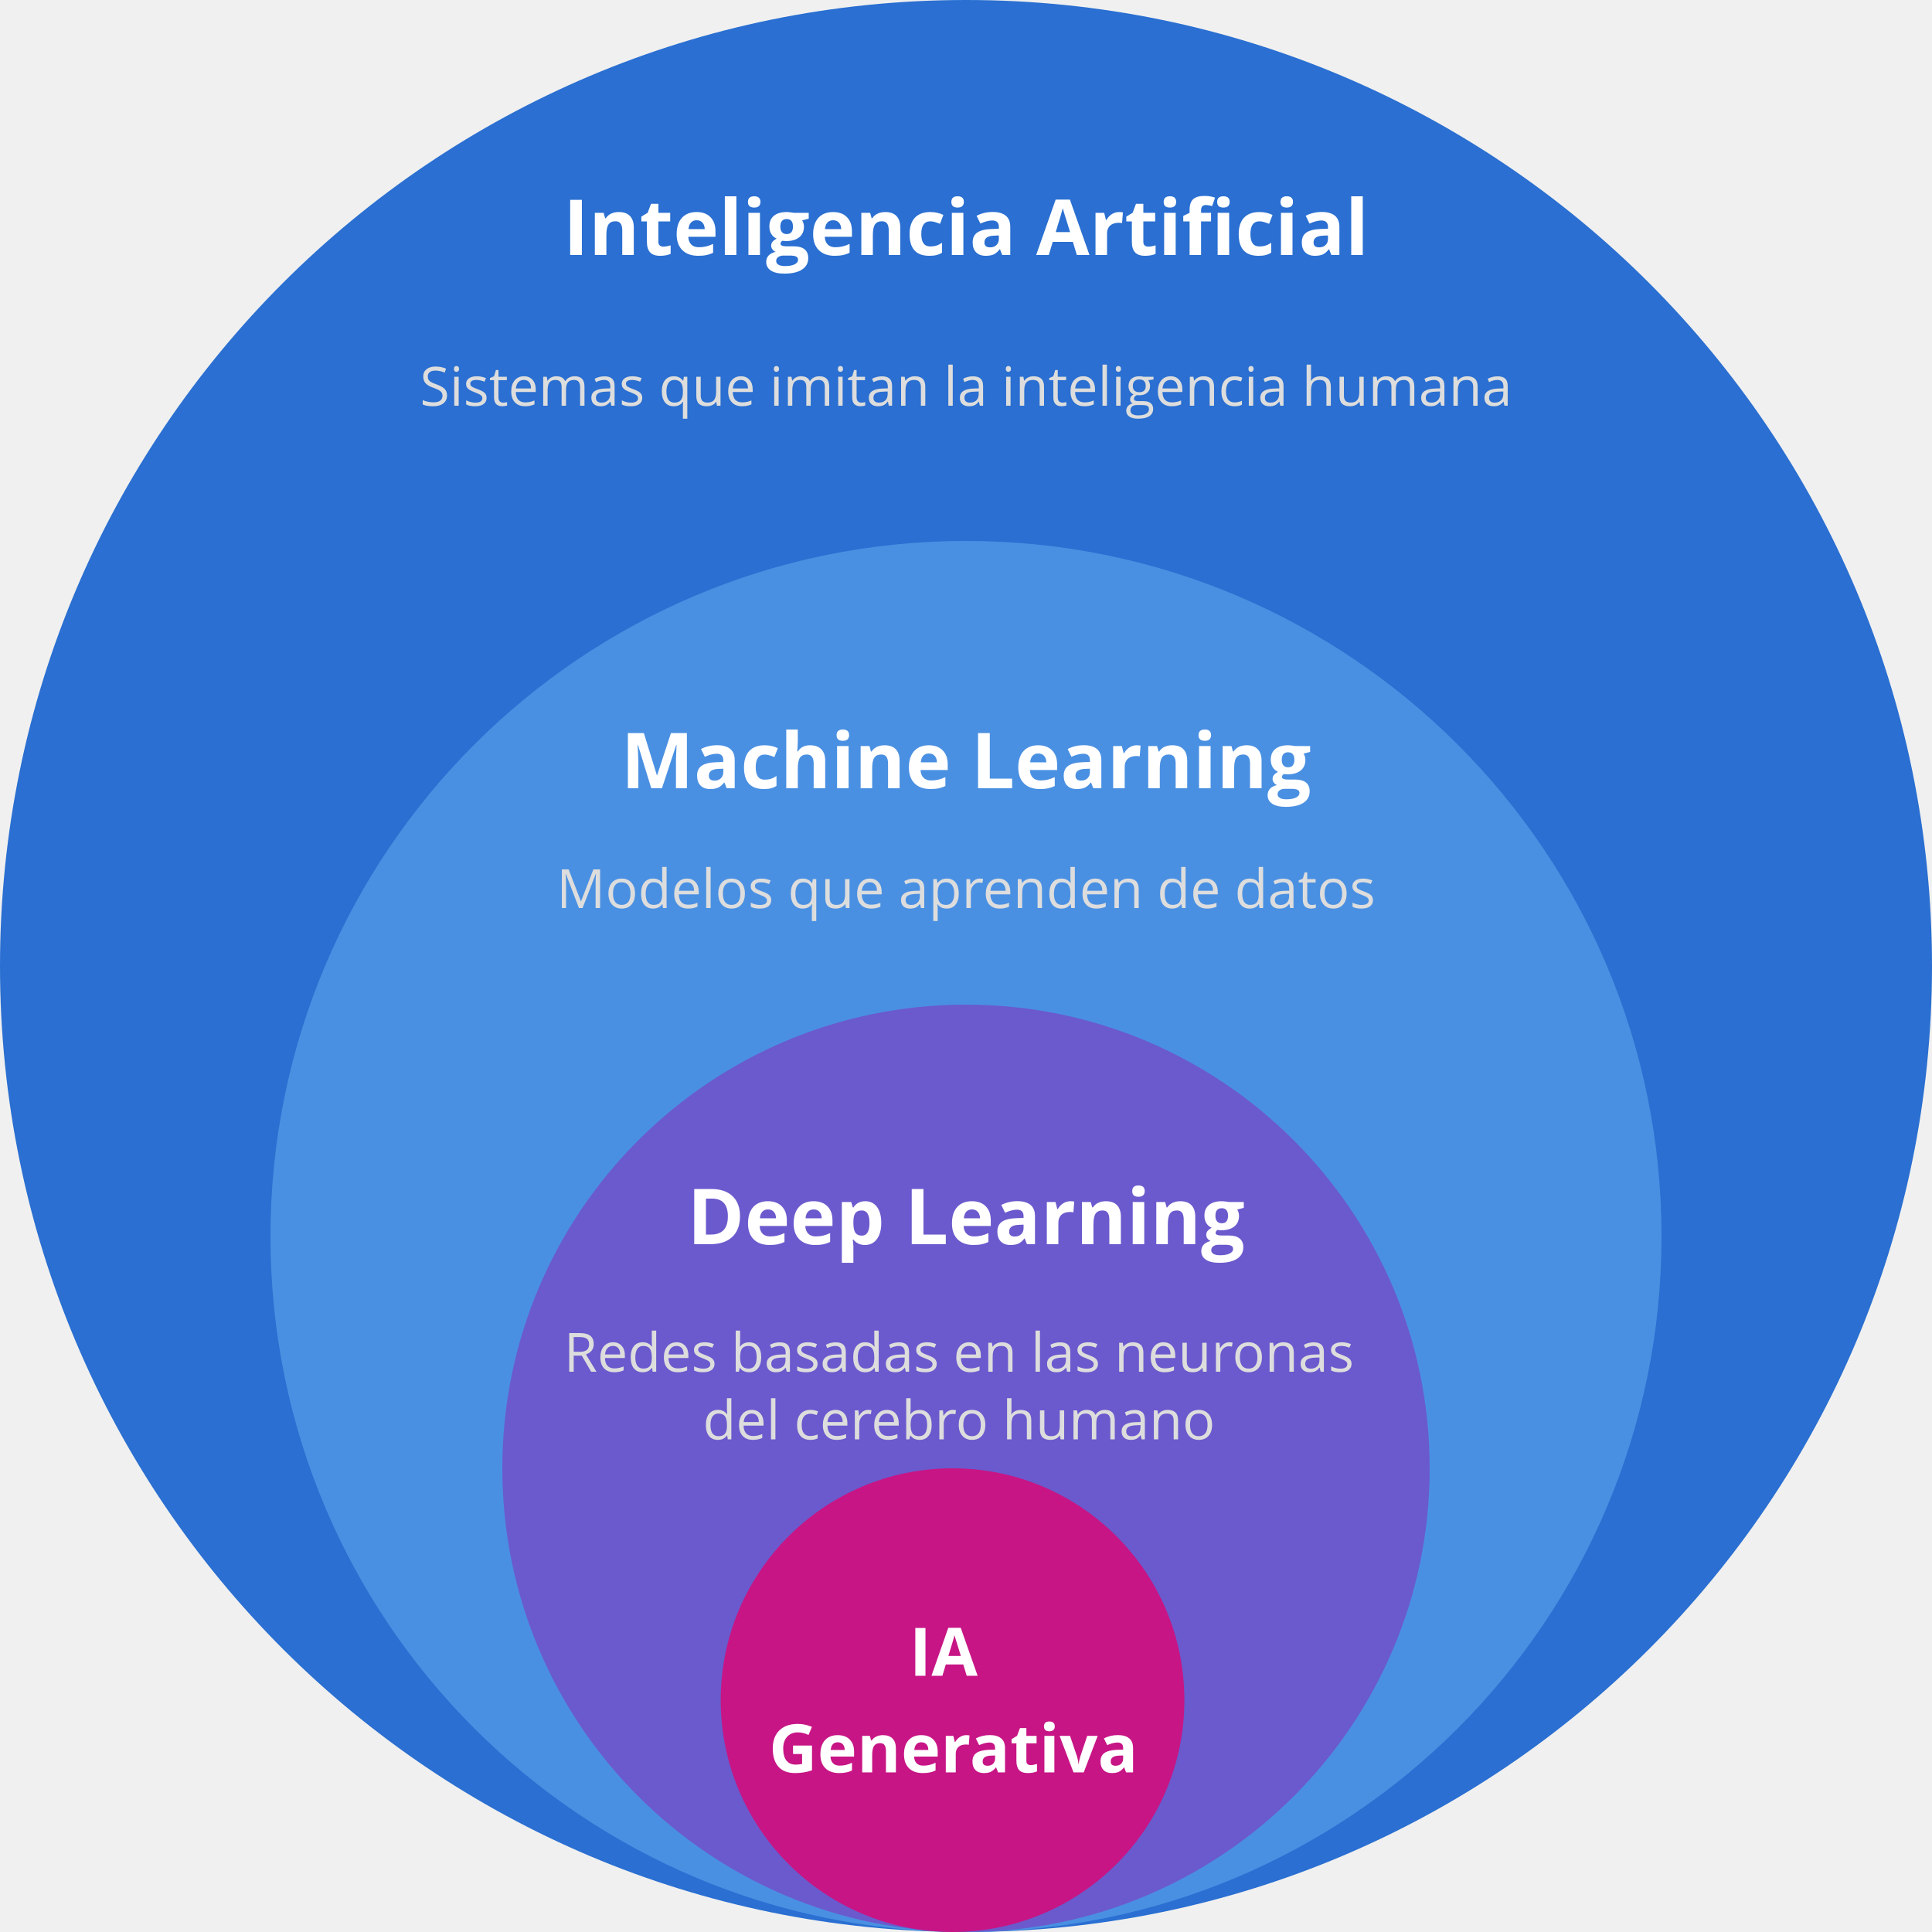
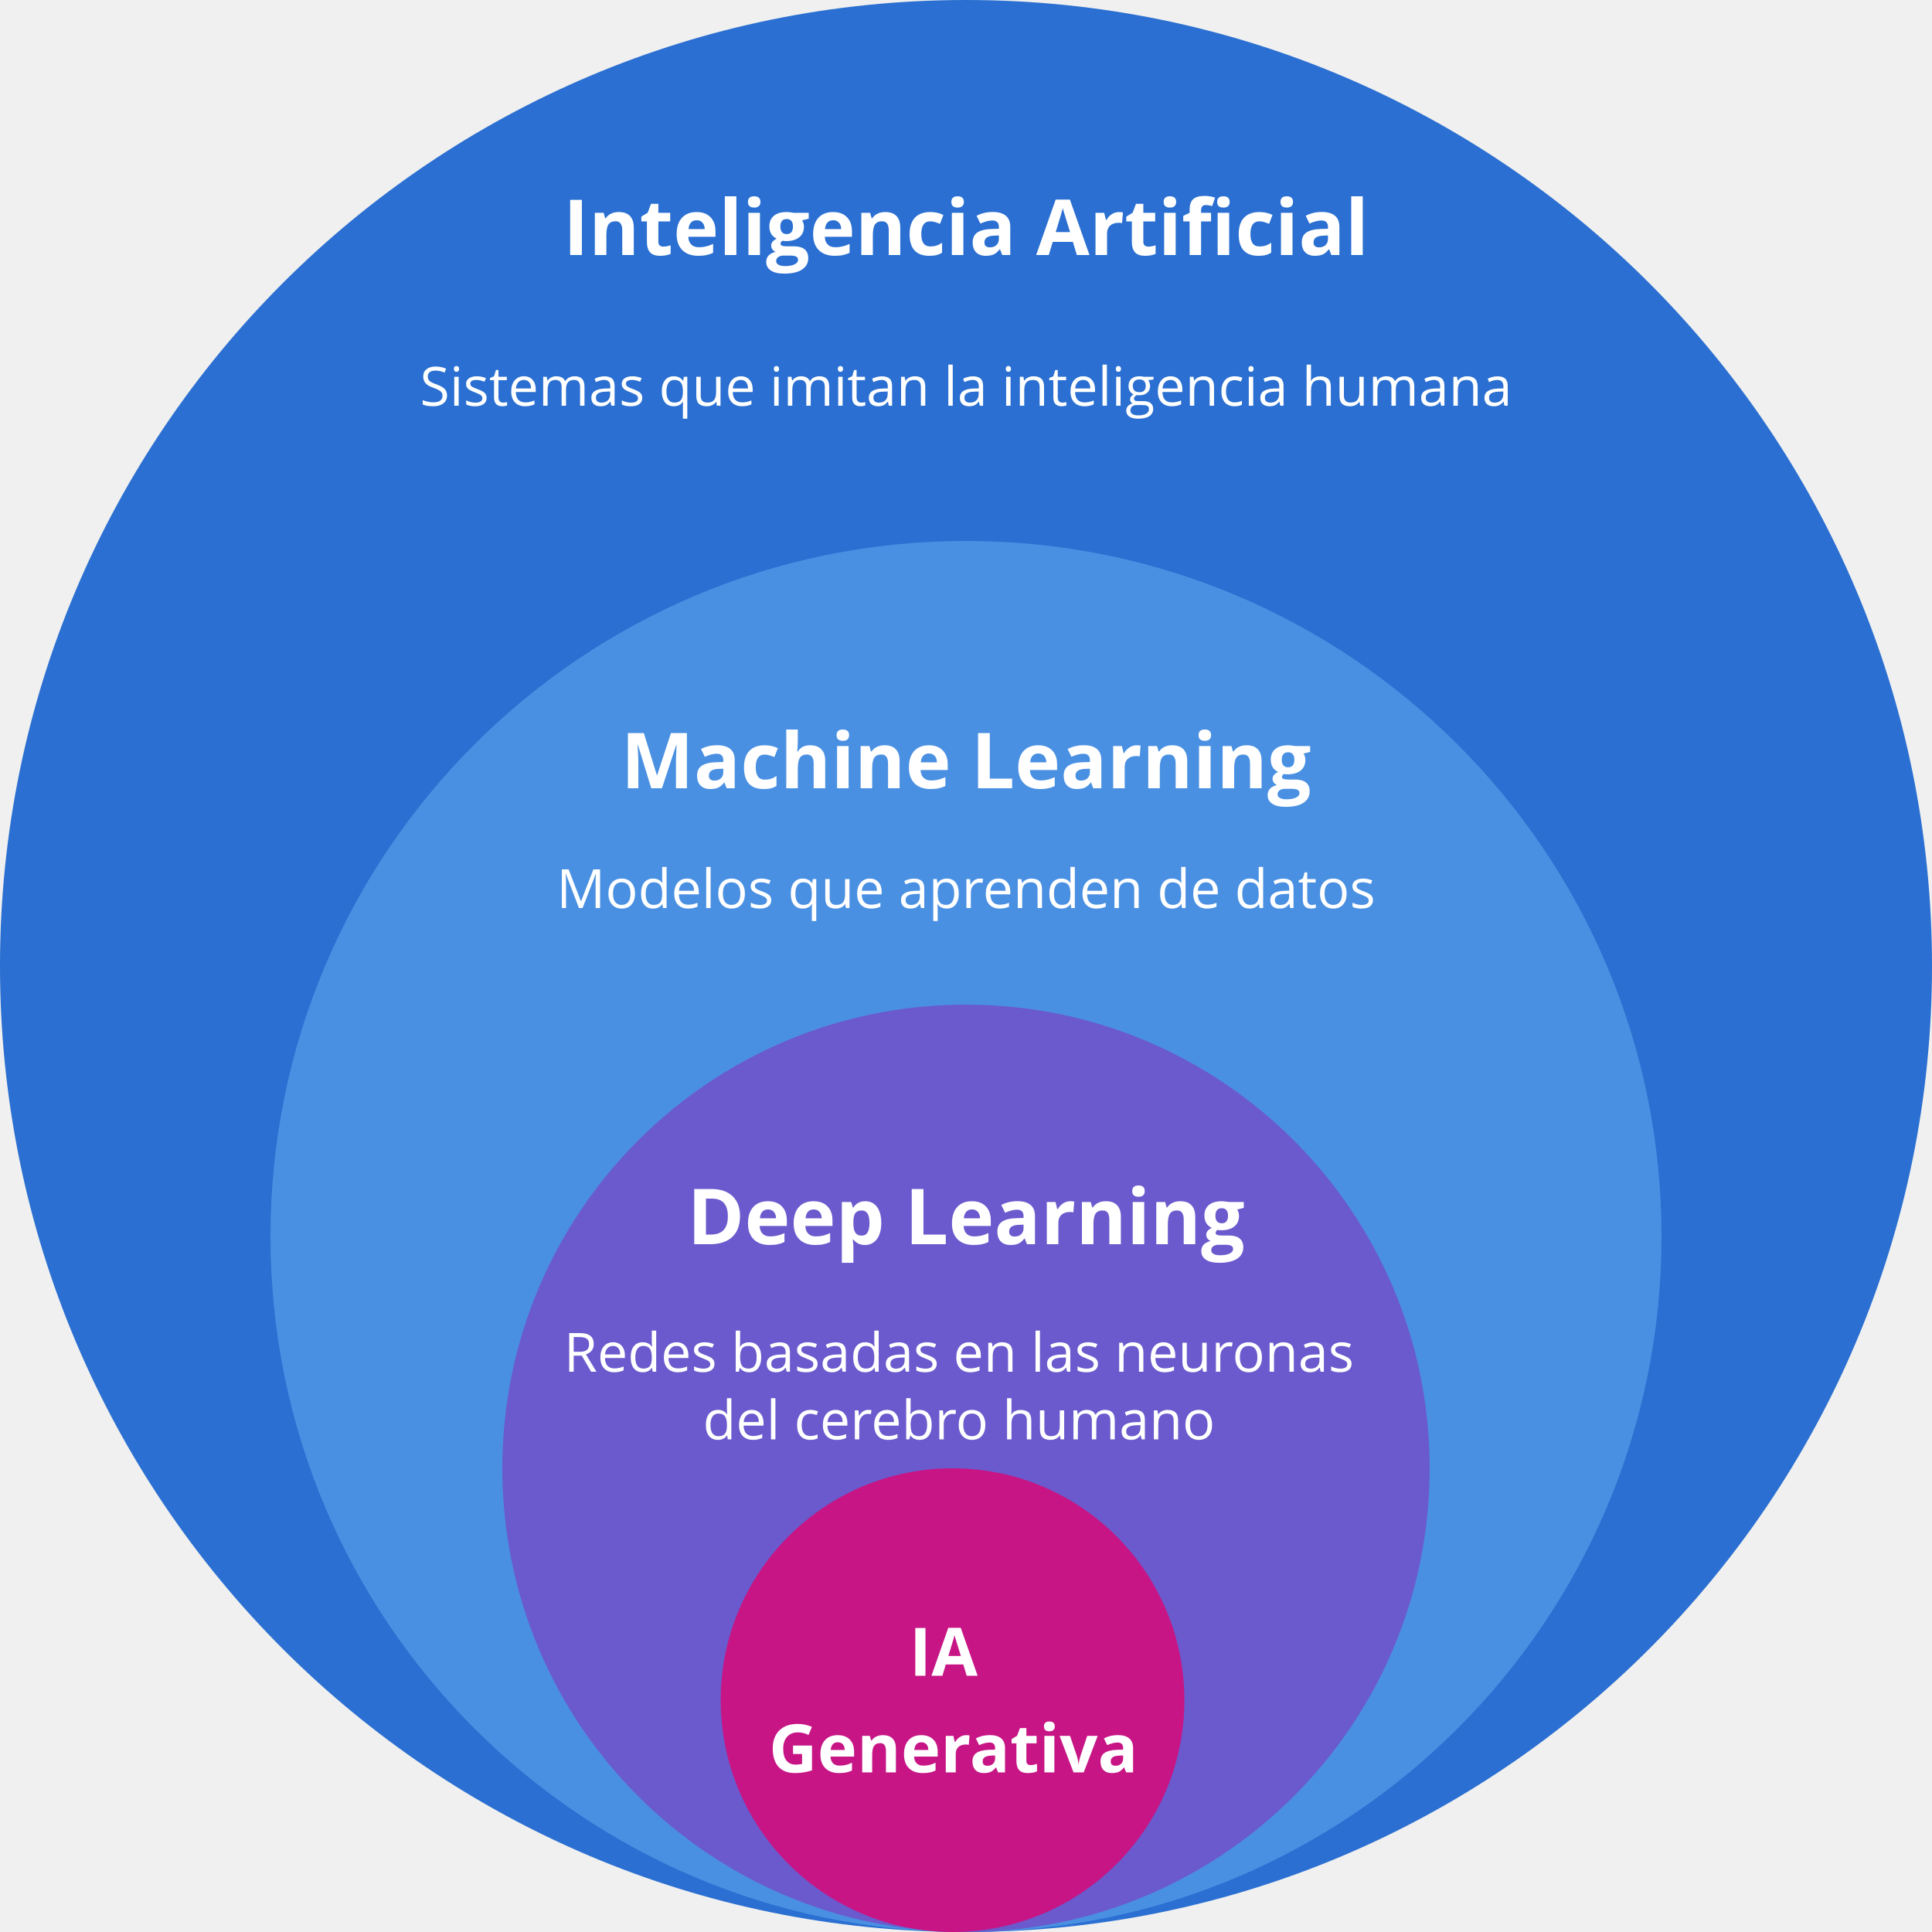
<svg xmlns="http://www.w3.org/2000/svg" width="500" height="500" version="1.1" id="svg7">
  <defs id="defs7" />
  <style id="style1">
    .title { font: bold 20px Open Sans, sans-serif; fill: white; text-anchor: middle; }
    .desc { font: 14px Open Sans, sans-serif; fill: #dddddd; text-anchor: middle; }
  </style>
  <circle cx="250" cy="250" r="250" fill="#2a6fd1" id="circle1" />
  <text x="250" y="66" class="title" id="text1" style="font-style:normal;font-variant:normal;font-weight:bold;font-stretch:normal;font-size:20px;line-height:normal;font-family:'Open Sans', sans-serif">Inteligencia Artificial</text>
-   <text x="250" y="105" class="desc" id="text2" style="font-style:normal;font-variant:normal;font-weight:normal;font-stretch:normal;font-size:14px;line-height:normal;font-family:'Open Sans', sans-serif">Sistemas que imitan la inteligencia humana</text>
+   <text x="250" y="105" class="desc" id="text2" style="font-style:normal;font-variant:normal;font-weight:normal;font-stretch:normal;font-size:14px;line-height:normal;font-family:'Open Sans', sans-serif">
+     <tspan style="fill:#ffffff;fill-opacity:1" id="tspan1">Sistemas que imitan la inteligencia humana</tspan>
+   </text>
  <circle cx="250" cy="320" r="180" fill="#4a90e2" id="circle2" />
  <text x="250" y="204" class="title" id="text3" style="font-style:normal;font-variant:normal;font-weight:bold;font-stretch:normal;font-size:20px;line-height:normal;font-family:'Open Sans', sans-serif">Machine Learning</text>
-   <text x="250" y="235" class="desc" id="text4" style="font-style:normal;font-variant:normal;font-weight:normal;font-stretch:normal;font-size:14px;line-height:normal;font-family:'Open Sans', sans-serif">Modelos que aprenden de datos</text>
+   <text x="250" y="235" class="desc" id="text4" style="font-style:normal;font-variant:normal;font-weight:normal;font-stretch:normal;font-size:14px;line-height:normal;font-family:'Open Sans', sans-serif">
+     <tspan style="fill:#ffffff;fill-opacity:1" id="tspan2">Modelos que aprenden de datos</tspan>
+   </text>
  <circle cx="250" cy="380" r="120" fill="#6a5acd" id="circle4" />
  <text x="250" y="322" class="title" id="text5" style="font-style:normal;font-variant:normal;font-weight:bold;font-stretch:normal;font-size:20px;line-height:normal;font-family:'Open Sans', sans-serif">Deep Learning</text>
  <text x="250" y="355" class="desc" id="text6" style="font-style:normal;font-variant:normal;font-weight:normal;font-stretch:normal;font-size:14px;line-height:normal;font-family:'Open Sans', sans-serif">
-     <tspan x="250" y="355" id="tspan11">Redes basadas en las neuronas</tspan>
-     <tspan x="250" y="372.5" id="tspan13">del cerebro humano</tspan>
-     <tspan x="250" y="390" id="tspan12" />
+     <tspan x="250" y="355" id="tspan11" style="fill:#ffffff;fill-opacity:1">Redes basadas en las neuronas</tspan>
+     <tspan x="250" y="372.5" id="tspan13" style="fill:#ffffff;fill-opacity:1">del cerebro humano</tspan>
+     <tspan x="250" y="390" id="tspan12" style="fill:#ffffff;fill-opacity:1" />
  </text>
  <circle cx="246.517" cy="440" r="60" fill="#c71585" id="circle6" />
  <text x="246.767" y="433.695" class="title" id="text7" style="font-style:normal;font-variant:normal;font-weight:bold;font-stretch:normal;font-size:20px;line-height:normal;font-family:'Open Sans', sans-serif;stroke-width:0.77">
    <tspan id="tspan7" x="246.767" y="433.695" style="font-size:17.333px;stroke-width:0.77">IA</tspan>
    <tspan id="tspan8" x="246.767" y="458.695" style="font-size:17.333px;stroke-width:0.77">Generativa</tspan>
  </text>
</svg>
